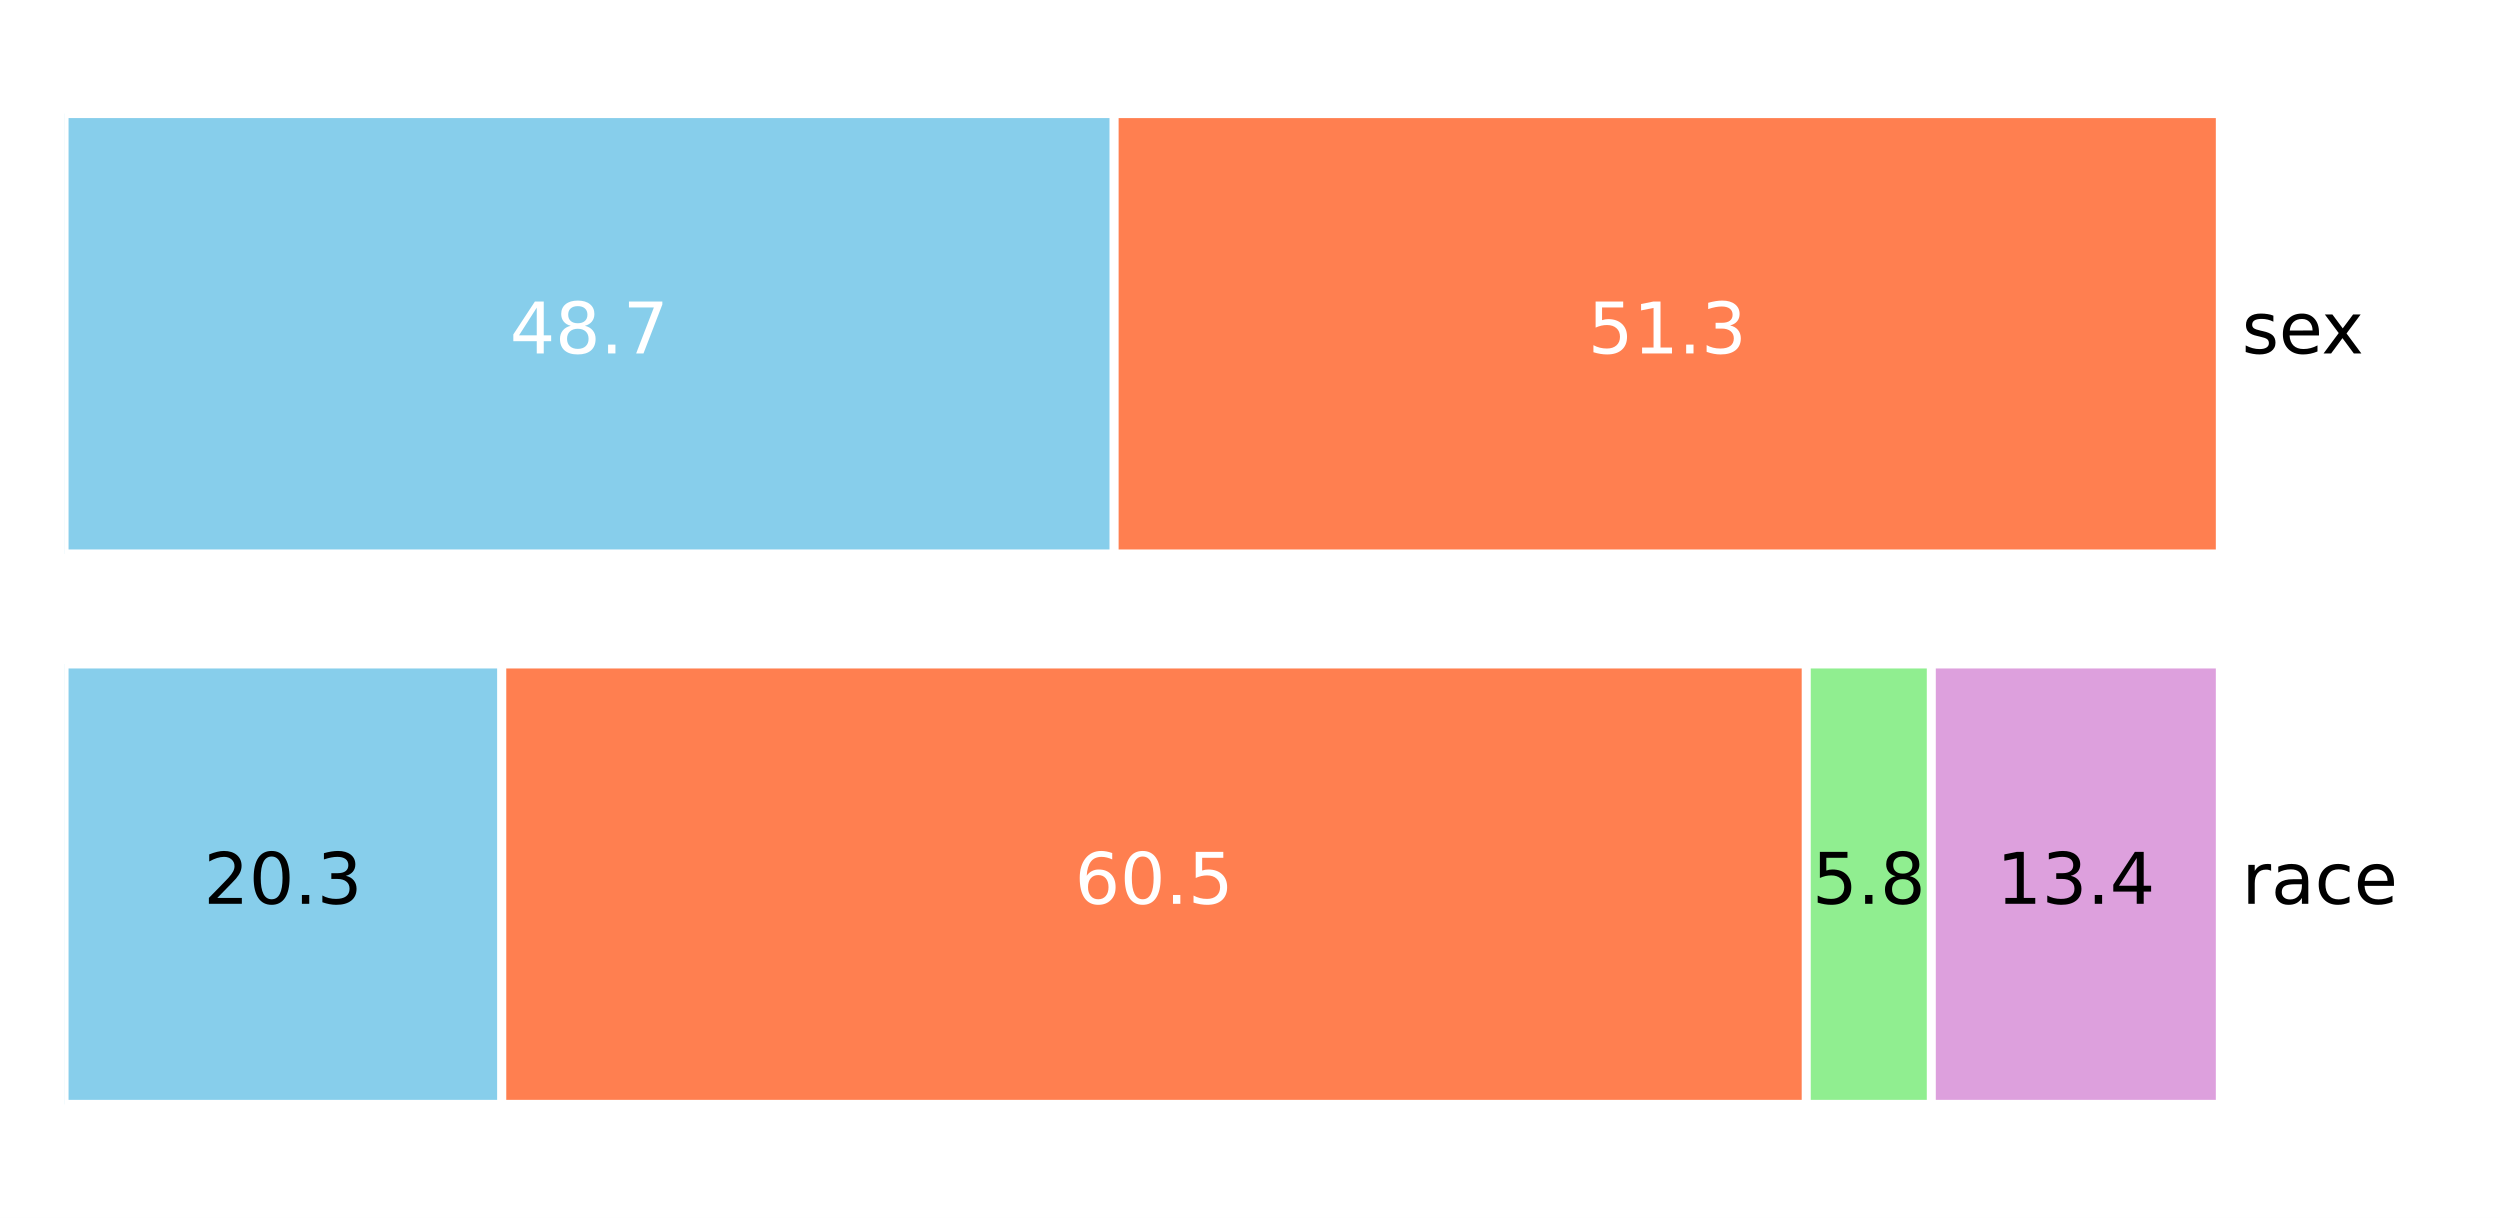
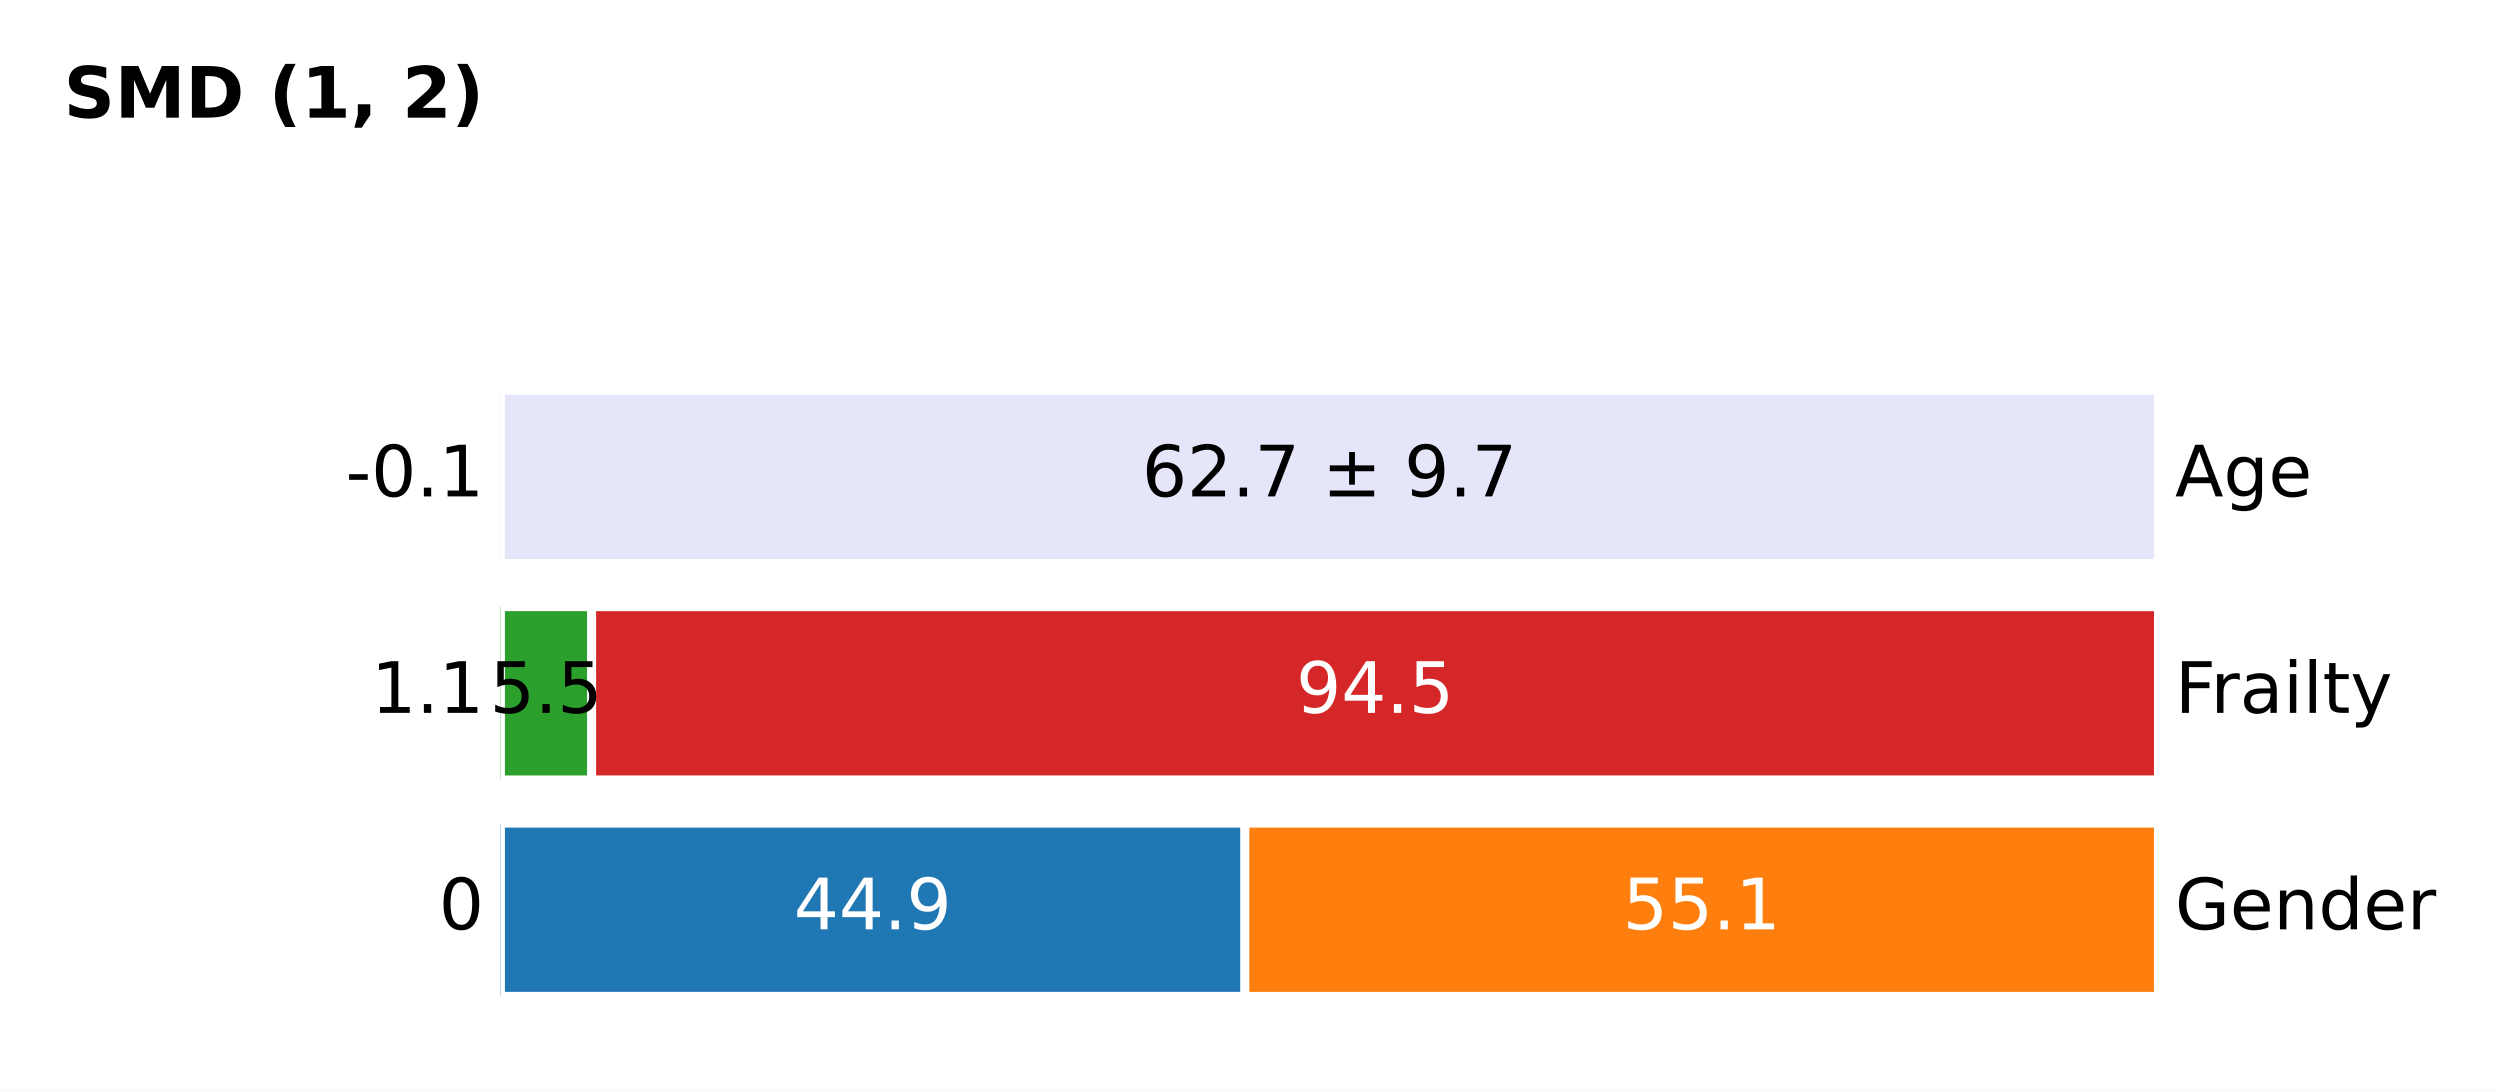
- <svg xmlns="http://www.w3.org/2000/svg" xmlns:xlink="http://www.w3.org/1999/xlink" width="280.8pt" height="136.8pt" viewBox="0 0 280.8 136.8" version="1.1">
+ <svg xmlns="http://www.w3.org/2000/svg" xmlns:xlink="http://www.w3.org/1999/xlink" width="282.162pt" height="123.07pt" viewBox="0 0 282.162 123.07" version="1.1">
  <defs>
    <style type="text/css">*{stroke-linejoin: round; stroke-linecap: butt}</style>
  </defs>
  <g id="figure_1">
    <g id="patch_1">
-       <path d="M 0 136.8  L 280.8 136.8  L 280.8 0  L 0 0  z " style="fill: #ffffff" />
+       <path d="M 0 123.07  L 282.162 123.07  L 282.162 0  L 0 0  z " style="fill: #ffffff" />
    </g>
    <g id="axes_1">
      <g id="patch_2">
-         <path d="M 7.2 129.6  L 273.6 129.6  L 273.6 7.2  L 7.2 7.2  z " style="fill: #ffffff" />
+         <path d="M 56.489 115.87  L 262.321 115.87  L 262.321 40.63  L 56.489 40.63  z " style="fill: #ffffff" />
      </g>
      <g id="patch_3">
-         <path d="M 7.2 124.036  L 56.363 124.036  L 56.363 74.582  L 7.2 74.582  z " clip-path="url(#p4bfd596e38)" style="fill: #87ceeb; stroke: #ffffff; stroke-linejoin: miter" />
+         <path d="M 56.489 112.45  L 140.506 112.45  L 140.506 92.907  L 56.489 92.907  z " clip-path="url(#p1b61aa3048)" style="fill: #1f77b4; stroke: #ffffff; stroke-linejoin: miter" />
      </g>
      <g id="patch_4">
-         <path d="M 56.363 124.036  L 202.883 124.036  L 202.883 74.582  L 56.363 74.582  z " clip-path="url(#p4bfd596e38)" style="fill: #ff7f50; stroke: #ffffff; stroke-linejoin: miter" />
+         <path d="M 140.506 112.45  L 243.609 112.45  L 243.609 92.907  L 140.506 92.907  z " clip-path="url(#p1b61aa3048)" style="fill: #ff7f0e; stroke: #ffffff; stroke-linejoin: miter" />
      </g>
      <g id="patch_5">
-         <path d="M 202.883 124.036  L 216.929 124.036  L 216.929 74.582  L 202.883 74.582  z " clip-path="url(#p4bfd596e38)" style="fill: #90ee90; stroke: #ffffff; stroke-linejoin: miter" />
+         <path d="M 56.489 88.021  L 66.78 88.021  L 66.78 68.478  L 56.489 68.478  z " clip-path="url(#p1b61aa3048)" style="fill: #2ca02c; stroke: #ffffff; stroke-linejoin: miter" />
      </g>
      <g id="patch_6">
-         <path d="M 216.929 124.036  L 249.382 124.036  L 249.382 74.582  L 216.929 74.582  z " clip-path="url(#p4bfd596e38)" style="fill: #dda0dd; stroke: #ffffff; stroke-linejoin: miter" />
+         <path d="M 66.78 88.021  L 243.609 88.021  L 243.609 68.478  L 66.78 68.478  z " clip-path="url(#p1b61aa3048)" style="fill: #d62728; stroke: #ffffff; stroke-linejoin: miter" />
      </g>
      <g id="patch_7">
-         <path d="M 7.2 62.218  L 125.143 62.218  L 125.143 12.764  L 7.2 12.764  z " clip-path="url(#p4bfd596e38)" style="fill: #87ceeb; stroke: #ffffff; stroke-linejoin: miter" />
-       </g>
-       <g id="patch_8">
-         <path d="M 125.143 62.218  L 249.382 62.218  L 249.382 12.764  L 125.143 12.764  z " clip-path="url(#p4bfd596e38)" style="fill: #ff7f50; stroke: #ffffff; stroke-linejoin: miter" />
+         <path d="M 56.489 63.593  L 243.609 63.593  L 243.609 44.05  L 56.489 44.05  z " clip-path="url(#p1b61aa3048)" style="fill: #e6e6fa; stroke: #ffffff; stroke-linejoin: miter" />
      </g>
      <g id="matplotlib.axis_1" />
      <g id="matplotlib.axis_2" />
      <g id="text_1">
-         <g transform="translate(22.87521 101.5166) scale(0.08 -0.08)">
+         <g style="fill: #ffffff" transform="translate(89.59104 104.8859) scale(0.08 -0.08)">
          <defs>
-             <path id="DejaVuSans-32" d="M 1228 531  L 3431 531  L 3431 0  L 469 0  L 469 531  Q 828 903 1448 1529  Q 2069 2156 2228 2338  Q 2531 2678 2651 2914  Q 2772 3150 2772 3378  Q 2772 3750 2511 3984  Q 2250 4219 1831 4219  Q 1534 4219 1204 4116  Q 875 4013 500 3803  L 500 4441  Q 881 4594 1212 4672  Q 1544 4750 1819 4750  Q 2544 4750 2975 4387  Q 3406 4025 3406 3419  Q 3406 3131 3298 2873  Q 3191 2616 2906 2266  Q 2828 2175 2409 1742  Q 1991 1309 1228 531  z " transform="scale(0.015625)" />
-             <path id="DejaVuSans-30" d="M 2034 4250  Q 1547 4250 1301 3770  Q 1056 3291 1056 2328  Q 1056 1369 1301 889  Q 1547 409 2034 409  Q 2525 409 2770 889  Q 3016 1369 3016 2328  Q 3016 3291 2770 3770  Q 2525 4250 2034 4250  z M 2034 4750  Q 2819 4750 3233 4129  Q 3647 3509 3647 2328  Q 3647 1150 3233 529  Q 2819 -91 2034 -91  Q 1250 -91 836 529  Q 422 1150 422 2328  Q 422 3509 836 4129  Q 1250 4750 2034 4750  z " transform="scale(0.015625)" />
+             <path id="DejaVuSans-34" d="M 2419 4116  L 825 1625  L 2419 1625  L 2419 4116  z M 2253 4666  L 3047 4666  L 3047 1625  L 3713 1625  L 3713 1100  L 3047 1100  L 3047 0  L 2419 0  L 2419 1100  L 313 1100  L 313 1709  L 2253 4666  z " transform="scale(0.015625)" />
            <path id="DejaVuSans-2e" d="M 684 794  L 1344 794  L 1344 0  L 684 0  L 684 794  z " transform="scale(0.015625)" />
-             <path id="DejaVuSans-33" d="M 2597 2516  Q 3050 2419 3304 2112  Q 3559 1806 3559 1356  Q 3559 666 3084 287  Q 2609 -91 1734 -91  Q 1441 -91 1130 -33  Q 819 25 488 141  L 488 750  Q 750 597 1062 519  Q 1375 441 1716 441  Q 2309 441 2620 675  Q 2931 909 2931 1356  Q 2931 1769 2642 2001  Q 2353 2234 1838 2234  L 1294 2234  L 1294 2753  L 1863 2753  Q 2328 2753 2575 2939  Q 2822 3125 2822 3475  Q 2822 3834 2567 4026  Q 2313 4219 1838 4219  Q 1578 4219 1281 4162  Q 984 4106 628 3988  L 628 4550  Q 988 4650 1302 4700  Q 1616 4750 1894 4750  Q 2613 4750 3031 4423  Q 3450 4097 3450 3541  Q 3450 3153 3228 2886  Q 3006 2619 2597 2516  z " transform="scale(0.015625)" />
+             <path id="DejaVuSans-39" d="M 703 97  L 703 672  Q 941 559 1184 500  Q 1428 441 1663 441  Q 2288 441 2617 861  Q 2947 1281 2994 2138  Q 2813 1869 2534 1725  Q 2256 1581 1919 1581  Q 1219 1581 811 2004  Q 403 2428 403 3163  Q 403 3881 828 4315  Q 1253 4750 1959 4750  Q 2769 4750 3195 4129  Q 3622 3509 3622 2328  Q 3622 1225 3098 567  Q 2575 -91 1691 -91  Q 1453 -91 1209 -44  Q 966 3 703 97  z M 1959 2075  Q 2384 2075 2632 2365  Q 2881 2656 2881 3163  Q 2881 3666 2632 3958  Q 2384 4250 1959 4250  Q 1534 4250 1286 3958  Q 1038 3666 1038 3163  Q 1038 2656 1286 2365  Q 1534 2075 1959 2075  z " transform="scale(0.015625)" />
          </defs>
-           <use xlink:href="#DejaVuSans-32" />
-           <use xlink:href="#DejaVuSans-30" transform="translate(63.62305 0)" />
-           <use xlink:href="#DejaVuSans-2e" transform="translate(127.2461 0)" />
-           <use xlink:href="#DejaVuSans-33" transform="translate(159.0332 0)" />
+           <use xlink:href="#DejaVuSans-34" />
+           <use xlink:href="#DejaVuSans-34" x="63.623" />
+           <use xlink:href="#DejaVuSans-2e" x="127.246" />
+           <use xlink:href="#DejaVuSans-39" x="159.033" />
        </g>
      </g>
      <g id="text_2">
-         <g style="fill: #ffffff" transform="translate(120.7167 101.5166) scale(0.08 -0.08)">
+         <g style="fill: #ffffff" transform="translate(183.1514 104.8859) scale(0.08 -0.08)">
          <defs>
-             <path id="DejaVuSans-36" d="M 2113 2584  Q 1688 2584 1439 2293  Q 1191 2003 1191 1497  Q 1191 994 1439 701  Q 1688 409 2113 409  Q 2538 409 2786 701  Q 3034 994 3034 1497  Q 3034 2003 2786 2293  Q 2538 2584 2113 2584  z M 3366 4563  L 3366 3988  Q 3128 4100 2886 4159  Q 2644 4219 2406 4219  Q 1781 4219 1451 3797  Q 1122 3375 1075 2522  Q 1259 2794 1537 2939  Q 1816 3084 2150 3084  Q 2853 3084 3261 2657  Q 3669 2231 3669 1497  Q 3669 778 3244 343  Q 2819 -91 2113 -91  Q 1303 -91 875 529  Q 447 1150 447 2328  Q 447 3434 972 4092  Q 1497 4750 2381 4750  Q 2619 4750 2861 4703  Q 3103 4656 3366 4563  z " transform="scale(0.015625)" />
            <path id="DejaVuSans-35" d="M 691 4666  L 3169 4666  L 3169 4134  L 1269 4134  L 1269 2991  Q 1406 3038 1543 3061  Q 1681 3084 1819 3084  Q 2600 3084 3056 2656  Q 3513 2228 3513 1497  Q 3513 744 3044 326  Q 2575 -91 1722 -91  Q 1428 -91 1123 -41  Q 819 9 494 109  L 494 744  Q 775 591 1075 516  Q 1375 441 1709 441  Q 2250 441 2565 725  Q 2881 1009 2881 1497  Q 2881 1984 2565 2268  Q 2250 2553 1709 2553  Q 1456 2553 1204 2497  Q 953 2441 691 2322  L 691 4666  z " transform="scale(0.015625)" />
+             <path id="DejaVuSans-31" d="M 794 531  L 1825 531  L 1825 4091  L 703 3866  L 703 4441  L 1819 4666  L 2450 4666  L 2450 531  L 3481 531  L 3481 0  L 794 0  L 794 531  z " transform="scale(0.015625)" />
          </defs>
-           <use xlink:href="#DejaVuSans-36" />
-           <use xlink:href="#DejaVuSans-30" transform="translate(63.62305 0)" />
-           <use xlink:href="#DejaVuSans-2e" transform="translate(127.2461 0)" />
-           <use xlink:href="#DejaVuSans-35" transform="translate(159.0332 0)" />
+           <use xlink:href="#DejaVuSans-35" />
+           <use xlink:href="#DejaVuSans-35" x="63.623" />
+           <use xlink:href="#DejaVuSans-2e" x="127.246" />
+           <use xlink:href="#DejaVuSans-31" x="159.033" />
        </g>
      </g>
      <g id="text_3">
-         <g transform="translate(203.5449 101.5166) scale(0.08 -0.08)">
+         <g transform="translate(49.5275 104.8859) scale(0.08 -0.08)">
          <defs>
-             <path id="DejaVuSans-38" d="M 2034 2216  Q 1584 2216 1326 1975  Q 1069 1734 1069 1313  Q 1069 891 1326 650  Q 1584 409 2034 409  Q 2484 409 2743 651  Q 3003 894 3003 1313  Q 3003 1734 2745 1975  Q 2488 2216 2034 2216  z M 1403 2484  Q 997 2584 770 2862  Q 544 3141 544 3541  Q 544 4100 942 4425  Q 1341 4750 2034 4750  Q 2731 4750 3128 4425  Q 3525 4100 3525 3541  Q 3525 3141 3298 2862  Q 3072 2584 2669 2484  Q 3125 2378 3379 2068  Q 3634 1759 3634 1313  Q 3634 634 3220 271  Q 2806 -91 2034 -91  Q 1263 -91 848 271  Q 434 634 434 1313  Q 434 1759 690 2068  Q 947 2378 1403 2484  z M 1172 3481  Q 1172 3119 1398 2916  Q 1625 2713 2034 2713  Q 2441 2713 2670 2916  Q 2900 3119 2900 3481  Q 2900 3844 2670 4047  Q 2441 4250 2034 4250  Q 1625 4250 1398 4047  Q 1172 3844 1172 3481  z " transform="scale(0.015625)" />
+             <path id="DejaVuSans-30" d="M 2034 4250  Q 1547 4250 1301 3770  Q 1056 3291 1056 2328  Q 1056 1369 1301 889  Q 1547 409 2034 409  Q 2525 409 2770 889  Q 3016 1369 3016 2328  Q 3016 3291 2770 3770  Q 2525 4250 2034 4250  z M 2034 4750  Q 2819 4750 3233 4129  Q 3647 3509 3647 2328  Q 3647 1150 3233 529  Q 2819 -91 2034 -91  Q 1250 -91 836 529  Q 422 1150 422 2328  Q 422 3509 836 4129  Q 1250 4750 2034 4750  z " transform="scale(0.015625)" />
          </defs>
-           <use xlink:href="#DejaVuSans-35" />
-           <use xlink:href="#DejaVuSans-2e" transform="translate(63.62305 0)" />
-           <use xlink:href="#DejaVuSans-38" transform="translate(95.41016 0)" />
+           <use xlink:href="#DejaVuSans-30" />
        </g>
      </g>
      <g id="text_4">
-         <g transform="translate(224.2494 101.5166) scale(0.08 -0.08)">
+         <g transform="translate(245.4806 104.8859) scale(0.08 -0.08)">
          <defs>
-             <path id="DejaVuSans-31" d="M 794 531  L 1825 531  L 1825 4091  L 703 3866  L 703 4441  L 1819 4666  L 2450 4666  L 2450 531  L 3481 531  L 3481 0  L 794 0  L 794 531  z " transform="scale(0.015625)" />
-             <path id="DejaVuSans-34" d="M 2419 4116  L 825 1625  L 2419 1625  L 2419 4116  z M 2253 4666  L 3047 4666  L 3047 1625  L 3713 1625  L 3713 1100  L 3047 1100  L 3047 0  L 2419 0  L 2419 1100  L 313 1100  L 313 1709  L 2253 4666  z " transform="scale(0.015625)" />
+             <path id="DejaVuSans-47" d="M 3809 666  L 3809 1919  L 2778 1919  L 2778 2438  L 4434 2438  L 4434 434  Q 4069 175 3628 42  Q 3188 -91 2688 -91  Q 1594 -91 976 548  Q 359 1188 359 2328  Q 359 3472 976 4111  Q 1594 4750 2688 4750  Q 3144 4750 3555 4637  Q 3966 4525 4313 4306  L 4313 3634  Q 3963 3931 3569 4081  Q 3175 4231 2741 4231  Q 1884 4231 1454 3753  Q 1025 3275 1025 2328  Q 1025 1384 1454 906  Q 1884 428 2741 428  Q 3075 428 3337 486  Q 3600 544 3809 666  z " transform="scale(0.015625)" />
+             <path id="DejaVuSans-65" d="M 3597 1894  L 3597 1613  L 953 1613  Q 991 1019 1311 708  Q 1631 397 2203 397  Q 2534 397 2845 478  Q 3156 559 3463 722  L 3463 178  Q 3153 47 2828 -22  Q 2503 -91 2169 -91  Q 1331 -91 842 396  Q 353 884 353 1716  Q 353 2575 817 3079  Q 1281 3584 2069 3584  Q 2775 3584 3186 3129  Q 3597 2675 3597 1894  z M 3022 2063  Q 3016 2534 2758 2815  Q 2500 3097 2075 3097  Q 1594 3097 1305 2825  Q 1016 2553 972 2059  L 3022 2063  z " transform="scale(0.015625)" />
+             <path id="DejaVuSans-6e" d="M 3513 2113  L 3513 0  L 2938 0  L 2938 2094  Q 2938 2591 2744 2837  Q 2550 3084 2163 3084  Q 1697 3084 1428 2787  Q 1159 2491 1159 1978  L 1159 0  L 581 0  L 581 3500  L 1159 3500  L 1159 2956  Q 1366 3272 1645 3428  Q 1925 3584 2291 3584  Q 2894 3584 3203 3211  Q 3513 2838 3513 2113  z " transform="scale(0.015625)" />
+             <path id="DejaVuSans-64" d="M 2906 2969  L 2906 4863  L 3481 4863  L 3481 0  L 2906 0  L 2906 525  Q 2725 213 2448 61  Q 2172 -91 1784 -91  Q 1150 -91 751 415  Q 353 922 353 1747  Q 353 2572 751 3078  Q 1150 3584 1784 3584  Q 2172 3584 2448 3432  Q 2725 3281 2906 2969  z M 947 1747  Q 947 1113 1208 752  Q 1469 391 1925 391  Q 2381 391 2643 752  Q 2906 1113 2906 1747  Q 2906 2381 2643 2742  Q 2381 3103 1925 3103  Q 1469 3103 1208 2742  Q 947 2381 947 1747  z " transform="scale(0.015625)" />
+             <path id="DejaVuSans-72" d="M 2631 2963  Q 2534 3019 2420 3045  Q 2306 3072 2169 3072  Q 1681 3072 1420 2755  Q 1159 2438 1159 1844  L 1159 0  L 581 0  L 581 3500  L 1159 3500  L 1159 2956  Q 1341 3275 1631 3429  Q 1922 3584 2338 3584  Q 2397 3584 2469 3576  Q 2541 3569 2628 3553  L 2631 2963  z " transform="scale(0.015625)" />
          </defs>
-           <use xlink:href="#DejaVuSans-31" />
-           <use xlink:href="#DejaVuSans-33" transform="translate(63.62305 0)" />
-           <use xlink:href="#DejaVuSans-2e" transform="translate(127.2461 0)" />
-           <use xlink:href="#DejaVuSans-34" transform="translate(159.0332 0)" />
+           <use xlink:href="#DejaVuSans-47" />
+           <use xlink:href="#DejaVuSans-65" x="77.49" />
+           <use xlink:href="#DejaVuSans-6e" x="139.014" />
+           <use xlink:href="#DejaVuSans-64" x="202.393" />
+           <use xlink:href="#DejaVuSans-65" x="265.869" />
+           <use xlink:href="#DejaVuSans-72" x="327.393" />
        </g>
      </g>
      <g id="text_5">
-         <g transform="translate(251.8036 101.5166) scale(0.08 -0.08)">
-           <defs>
-             <path id="DejaVuSans-72" d="M 2631 2963  Q 2534 3019 2420 3045  Q 2306 3072 2169 3072  Q 1681 3072 1420 2755  Q 1159 2438 1159 1844  L 1159 0  L 581 0  L 581 3500  L 1159 3500  L 1159 2956  Q 1341 3275 1631 3429  Q 1922 3584 2338 3584  Q 2397 3584 2469 3576  Q 2541 3569 2628 3553  L 2631 2963  z " transform="scale(0.015625)" />
-             <path id="DejaVuSans-61" d="M 2194 1759  Q 1497 1759 1228 1600  Q 959 1441 959 1056  Q 959 750 1161 570  Q 1363 391 1709 391  Q 2188 391 2477 730  Q 2766 1069 2766 1631  L 2766 1759  L 2194 1759  z M 3341 1997  L 3341 0  L 2766 0  L 2766 531  Q 2569 213 2275 61  Q 1981 -91 1556 -91  Q 1019 -91 701 211  Q 384 513 384 1019  Q 384 1609 779 1909  Q 1175 2209 1959 2209  L 2766 2209  L 2766 2266  Q 2766 2663 2505 2880  Q 2244 3097 1772 3097  Q 1472 3097 1187 3025  Q 903 2953 641 2809  L 641 3341  Q 956 3463 1253 3523  Q 1550 3584 1831 3584  Q 2591 3584 2966 3190  Q 3341 2797 3341 1997  z " transform="scale(0.015625)" />
-             <path id="DejaVuSans-63" d="M 3122 3366  L 3122 2828  Q 2878 2963 2633 3030  Q 2388 3097 2138 3097  Q 1578 3097 1268 2742  Q 959 2388 959 1747  Q 959 1106 1268 751  Q 1578 397 2138 397  Q 2388 397 2633 464  Q 2878 531 3122 666  L 3122 134  Q 2881 22 2623 -34  Q 2366 -91 2075 -91  Q 1284 -91 818 406  Q 353 903 353 1747  Q 353 2603 823 3093  Q 1294 3584 2113 3584  Q 2378 3584 2631 3529  Q 2884 3475 3122 3366  z " transform="scale(0.015625)" />
-             <path id="DejaVuSans-65" d="M 3597 1894  L 3597 1613  L 953 1613  Q 991 1019 1311 708  Q 1631 397 2203 397  Q 2534 397 2845 478  Q 3156 559 3463 722  L 3463 178  Q 3153 47 2828 -22  Q 2503 -91 2169 -91  Q 1331 -91 842 396  Q 353 884 353 1716  Q 353 2575 817 3079  Q 1281 3584 2069 3584  Q 2775 3584 3186 3129  Q 3597 2675 3597 1894  z M 3022 2063  Q 3016 2534 2758 2815  Q 2500 3097 2075 3097  Q 1594 3097 1305 2825  Q 1016 2553 972 2059  L 3022 2063  z " transform="scale(0.015625)" />
-           </defs>
-           <use xlink:href="#DejaVuSans-72" />
-           <use xlink:href="#DejaVuSans-61" transform="translate(41.11328 0)" />
-           <use xlink:href="#DejaVuSans-63" transform="translate(102.3926 0)" />
-           <use xlink:href="#DejaVuSans-65" transform="translate(157.373 0)" />
+         <g transform="translate(55.27327 80.45732) scale(0.08 -0.08)">
+           <use xlink:href="#DejaVuSans-35" />
+           <use xlink:href="#DejaVuSans-2e" x="63.623" />
+           <use xlink:href="#DejaVuSans-35" x="95.41" />
        </g>
      </g>
      <g id="text_6">
-         <g style="fill: #ffffff" transform="translate(57.26502 39.69841) scale(0.08 -0.08)">
-           <defs>
-             <path id="DejaVuSans-37" d="M 525 4666  L 3525 4666  L 3525 4397  L 1831 0  L 1172 0  L 2766 4134  L 525 4134  L 525 4666  z " transform="scale(0.015625)" />
-           </defs>
-           <use xlink:href="#DejaVuSans-34" />
-           <use xlink:href="#DejaVuSans-38" transform="translate(63.62305 0)" />
-           <use xlink:href="#DejaVuSans-2e" transform="translate(127.2461 0)" />
-           <use xlink:href="#DejaVuSans-37" transform="translate(159.0332 0)" />
+         <g style="fill: #ffffff" transform="translate(146.2886 80.45732) scale(0.08 -0.08)">
+           <use xlink:href="#DejaVuSans-39" />
+           <use xlink:href="#DejaVuSans-34" x="63.623" />
+           <use xlink:href="#DejaVuSans-2e" x="127.246" />
+           <use xlink:href="#DejaVuSans-35" x="159.033" />
        </g>
      </g>
      <g id="text_7">
-         <g style="fill: #ffffff" transform="translate(178.3559 39.69841) scale(0.08 -0.08)">
-           <use xlink:href="#DejaVuSans-35" />
-           <use xlink:href="#DejaVuSans-31" transform="translate(63.62305 0)" />
-           <use xlink:href="#DejaVuSans-2e" transform="translate(127.2461 0)" />
-           <use xlink:href="#DejaVuSans-33" transform="translate(159.0332 0)" />
+         <g transform="translate(41.895 80.45732) scale(0.08 -0.08)">
+           <use xlink:href="#DejaVuSans-31" />
+           <use xlink:href="#DejaVuSans-2e" x="63.623" />
+           <use xlink:href="#DejaVuSans-31" x="95.41" />
        </g>
      </g>
      <g id="text_8">
-         <g transform="translate(251.8036 39.69841) scale(0.08 -0.08)">
+         <g transform="translate(245.4806 80.45732) scale(0.08 -0.08)">
          <defs>
-             <path id="DejaVuSans-73" d="M 2834 3397  L 2834 2853  Q 2591 2978 2328 3040  Q 2066 3103 1784 3103  Q 1356 3103 1142 2972  Q 928 2841 928 2578  Q 928 2378 1081 2264  Q 1234 2150 1697 2047  L 1894 2003  Q 2506 1872 2764 1633  Q 3022 1394 3022 966  Q 3022 478 2636 193  Q 2250 -91 1575 -91  Q 1294 -91 989 -36  Q 684 19 347 128  L 347 722  Q 666 556 975 473  Q 1284 391 1588 391  Q 1994 391 2212 530  Q 2431 669 2431 922  Q 2431 1156 2273 1281  Q 2116 1406 1581 1522  L 1381 1569  Q 847 1681 609 1914  Q 372 2147 372 2553  Q 372 3047 722 3315  Q 1072 3584 1716 3584  Q 2034 3584 2315 3537  Q 2597 3491 2834 3397  z " transform="scale(0.015625)" />
-             <path id="DejaVuSans-78" d="M 3513 3500  L 2247 1797  L 3578 0  L 2900 0  L 1881 1375  L 863 0  L 184 0  L 1544 1831  L 300 3500  L 978 3500  L 1906 2253  L 2834 3500  L 3513 3500  z " transform="scale(0.015625)" />
+             <path id="DejaVuSans-46" d="M 628 4666  L 3309 4666  L 3309 4134  L 1259 4134  L 1259 2759  L 3109 2759  L 3109 2228  L 1259 2228  L 1259 0  L 628 0  L 628 4666  z " transform="scale(0.015625)" />
+             <path id="DejaVuSans-61" d="M 2194 1759  Q 1497 1759 1228 1600  Q 959 1441 959 1056  Q 959 750 1161 570  Q 1363 391 1709 391  Q 2188 391 2477 730  Q 2766 1069 2766 1631  L 2766 1759  L 2194 1759  z M 3341 1997  L 3341 0  L 2766 0  L 2766 531  Q 2569 213 2275 61  Q 1981 -91 1556 -91  Q 1019 -91 701 211  Q 384 513 384 1019  Q 384 1609 779 1909  Q 1175 2209 1959 2209  L 2766 2209  L 2766 2266  Q 2766 2663 2505 2880  Q 2244 3097 1772 3097  Q 1472 3097 1187 3025  Q 903 2953 641 2809  L 641 3341  Q 956 3463 1253 3523  Q 1550 3584 1831 3584  Q 2591 3584 2966 3190  Q 3341 2797 3341 1997  z " transform="scale(0.015625)" />
+             <path id="DejaVuSans-69" d="M 603 3500  L 1178 3500  L 1178 0  L 603 0  L 603 3500  z M 603 4863  L 1178 4863  L 1178 4134  L 603 4134  L 603 4863  z " transform="scale(0.015625)" />
+             <path id="DejaVuSans-6c" d="M 603 4863  L 1178 4863  L 1178 0  L 603 0  L 603 4863  z " transform="scale(0.015625)" />
+             <path id="DejaVuSans-74" d="M 1172 4494  L 1172 3500  L 2356 3500  L 2356 3053  L 1172 3053  L 1172 1153  Q 1172 725 1289 603  Q 1406 481 1766 481  L 2356 481  L 2356 0  L 1766 0  Q 1100 0 847 248  Q 594 497 594 1153  L 594 3053  L 172 3053  L 172 3500  L 594 3500  L 594 4494  L 1172 4494  z " transform="scale(0.015625)" />
+             <path id="DejaVuSans-79" d="M 2059 -325  Q 1816 -950 1584 -1140  Q 1353 -1331 966 -1331  L 506 -1331  L 506 -850  L 844 -850  Q 1081 -850 1212 -737  Q 1344 -625 1503 -206  L 1606 56  L 191 3500  L 800 3500  L 1894 763  L 2988 3500  L 3597 3500  L 2059 -325  z " transform="scale(0.015625)" />
          </defs>
-           <use xlink:href="#DejaVuSans-73" />
-           <use xlink:href="#DejaVuSans-65" transform="translate(52.09961 0)" />
-           <use xlink:href="#DejaVuSans-78" transform="translate(111.873 0)" />
+           <use xlink:href="#DejaVuSans-46" />
+           <use xlink:href="#DejaVuSans-72" x="50.27" />
+           <use xlink:href="#DejaVuSans-61" x="91.383" />
+           <use xlink:href="#DejaVuSans-69" x="152.662" />
+           <use xlink:href="#DejaVuSans-6c" x="180.445" />
+           <use xlink:href="#DejaVuSans-74" x="208.229" />
+           <use xlink:href="#DejaVuSans-79" x="247.438" />
+         </g>
+       </g>
+       <g id="text_9">
+         <g transform="translate(128.8872 56.02875) scale(0.08 -0.08)">
+           <defs>
+             <path id="DejaVuSans-36" d="M 2113 2584  Q 1688 2584 1439 2293  Q 1191 2003 1191 1497  Q 1191 994 1439 701  Q 1688 409 2113 409  Q 2538 409 2786 701  Q 3034 994 3034 1497  Q 3034 2003 2786 2293  Q 2538 2584 2113 2584  z M 3366 4563  L 3366 3988  Q 3128 4100 2886 4159  Q 2644 4219 2406 4219  Q 1781 4219 1451 3797  Q 1122 3375 1075 2522  Q 1259 2794 1537 2939  Q 1816 3084 2150 3084  Q 2853 3084 3261 2657  Q 3669 2231 3669 1497  Q 3669 778 3244 343  Q 2819 -91 2113 -91  Q 1303 -91 875 529  Q 447 1150 447 2328  Q 447 3434 972 4092  Q 1497 4750 2381 4750  Q 2619 4750 2861 4703  Q 3103 4656 3366 4563  z " transform="scale(0.015625)" />
+             <path id="DejaVuSans-32" d="M 1228 531  L 3431 531  L 3431 0  L 469 0  L 469 531  Q 828 903 1448 1529  Q 2069 2156 2228 2338  Q 2531 2678 2651 2914  Q 2772 3150 2772 3378  Q 2772 3750 2511 3984  Q 2250 4219 1831 4219  Q 1534 4219 1204 4116  Q 875 4013 500 3803  L 500 4441  Q 881 4594 1212 4672  Q 1544 4750 1819 4750  Q 2544 4750 2975 4387  Q 3406 4025 3406 3419  Q 3406 3131 3298 2873  Q 3191 2616 2906 2266  Q 2828 2175 2409 1742  Q 1991 1309 1228 531  z " transform="scale(0.015625)" />
+             <path id="DejaVuSans-37" d="M 525 4666  L 3525 4666  L 3525 4397  L 1831 0  L 1172 0  L 2766 4134  L 525 4134  L 525 4666  z " transform="scale(0.015625)" />
+             <path id="DejaVuSans-20" transform="scale(0.015625)" />
+             <path id="DejaVuSans-b1" d="M 2944 4013  L 2944 2803  L 4684 2803  L 4684 2272  L 2944 2272  L 2944 1063  L 2419 1063  L 2419 2272  L 678 2272  L 678 2803  L 2419 2803  L 2419 4013  L 2944 4013  z M 678 531  L 4684 531  L 4684 0  L 678 0  L 678 531  z " transform="scale(0.015625)" />
+           </defs>
+           <use xlink:href="#DejaVuSans-36" />
+           <use xlink:href="#DejaVuSans-32" x="63.623" />
+           <use xlink:href="#DejaVuSans-2e" x="127.246" />
+           <use xlink:href="#DejaVuSans-37" x="159.033" />
+           <use xlink:href="#DejaVuSans-20" x="222.656" />
+           <use xlink:href="#DejaVuSans-b1" x="254.443" />
+           <use xlink:href="#DejaVuSans-20" x="338.232" />
+           <use xlink:href="#DejaVuSans-39" x="370.02" />
+           <use xlink:href="#DejaVuSans-2e" x="433.643" />
+           <use xlink:href="#DejaVuSans-37" x="465.43" />
+         </g>
+       </g>
+       <g id="text_10">
+         <g transform="translate(39.00875 56.02875) scale(0.08 -0.08)">
+           <defs>
+             <path id="DejaVuSans-2d" d="M 313 2009  L 1997 2009  L 1997 1497  L 313 1497  L 313 2009  z " transform="scale(0.015625)" />
+           </defs>
+           <use xlink:href="#DejaVuSans-2d" />
+           <use xlink:href="#DejaVuSans-30" x="36.084" />
+           <use xlink:href="#DejaVuSans-2e" x="99.707" />
+           <use xlink:href="#DejaVuSans-31" x="131.494" />
+         </g>
+       </g>
+       <g id="text_11">
+         <g transform="translate(245.4806 56.02875) scale(0.08 -0.08)">
+           <defs>
+             <path id="DejaVuSans-41" d="M 2188 4044  L 1331 1722  L 3047 1722  L 2188 4044  z M 1831 4666  L 2547 4666  L 4325 0  L 3669 0  L 3244 1197  L 1141 1197  L 716 0  L 50 0  L 1831 4666  z " transform="scale(0.015625)" />
+             <path id="DejaVuSans-67" d="M 2906 1791  Q 2906 2416 2648 2759  Q 2391 3103 1925 3103  Q 1463 3103 1205 2759  Q 947 2416 947 1791  Q 947 1169 1205 825  Q 1463 481 1925 481  Q 2391 481 2648 825  Q 2906 1169 2906 1791  z M 3481 434  Q 3481 -459 3084 -895  Q 2688 -1331 1869 -1331  Q 1566 -1331 1297 -1286  Q 1028 -1241 775 -1147  L 775 -588  Q 1028 -725 1275 -790  Q 1522 -856 1778 -856  Q 2344 -856 2625 -561  Q 2906 -266 2906 331  L 2906 616  Q 2728 306 2450 153  Q 2172 0 1784 0  Q 1141 0 747 490  Q 353 981 353 1791  Q 353 2603 747 3093  Q 1141 3584 1784 3584  Q 2172 3584 2450 3431  Q 2728 3278 2906 2969  L 2906 3500  L 3481 3500  L 3481 434  z " transform="scale(0.015625)" />
+           </defs>
+           <use xlink:href="#DejaVuSans-41" />
+           <use xlink:href="#DejaVuSans-67" x="68.408" />
+           <use xlink:href="#DejaVuSans-65" x="131.885" />
+         </g>
+       </g>
+       <g id="text_12">
+         <g transform="translate(7.2 13.27875) scale(0.08 -0.08)">
+           <defs>
+             <path id="DejaVuSans-Bold-53" d="M 3834 4519  L 3834 3531  Q 3450 3703 3084 3790  Q 2719 3878 2394 3878  Q 1963 3878 1756 3759  Q 1550 3641 1550 3391  Q 1550 3203 1689 3098  Q 1828 2994 2194 2919  L 2706 2816  Q 3484 2659 3812 2340  Q 4141 2022 4141 1434  Q 4141 663 3683 286  Q 3225 -91 2284 -91  Q 1841 -91 1394 -6  Q 947 78 500 244  L 500 1259  Q 947 1022 1364 901  Q 1781 781 2169 781  Q 2563 781 2772 912  Q 2981 1044 2981 1288  Q 2981 1506 2839 1625  Q 2697 1744 2272 1838  L 1806 1941  Q 1106 2091 782 2419  Q 459 2747 459 3303  Q 459 4000 909 4375  Q 1359 4750 2203 4750  Q 2588 4750 2994 4692  Q 3400 4634 3834 4519  z " transform="scale(0.015625)" />
+             <path id="DejaVuSans-Bold-4d" d="M 588 4666  L 2119 4666  L 3181 2169  L 4250 4666  L 5778 4666  L 5778 0  L 4641 0  L 4641 3413  L 3566 897  L 2803 897  L 1728 3413  L 1728 0  L 588 0  L 588 4666  z " transform="scale(0.015625)" />
+             <path id="DejaVuSans-Bold-44" d="M 1791 3756  L 1791 909  L 2222 909  Q 2959 909 3348 1275  Q 3738 1641 3738 2338  Q 3738 3031 3350 3393  Q 2963 3756 2222 3756  L 1791 3756  z M 588 4666  L 1856 4666  Q 2919 4666 3439 4514  Q 3959 4363 4331 4000  Q 4659 3684 4818 3271  Q 4978 2859 4978 2338  Q 4978 1809 4818 1395  Q 4659 981 4331 666  Q 3956 303 3431 151  Q 2906 0 1856 0  L 588 0  L 588 4666  z " transform="scale(0.015625)" />
+             <path id="DejaVuSans-Bold-20" transform="scale(0.015625)" />
+             <path id="DejaVuSans-Bold-28" d="M 2413 -844  L 1484 -844  Q 1006 -72 778 623  Q 550 1319 550 2003  Q 550 2688 779 3389  Q 1009 4091 1484 4856  L 2413 4856  Q 2013 4116 1813 3408  Q 1613 2700 1613 2009  Q 1613 1319 1811 609  Q 2009 -100 2413 -844  z " transform="scale(0.015625)" />
+             <path id="DejaVuSans-Bold-31" d="M 750 831  L 1813 831  L 1813 3847  L 722 3622  L 722 4441  L 1806 4666  L 2950 4666  L 2950 831  L 4013 831  L 4013 0  L 750 0  L 750 831  z " transform="scale(0.015625)" />
+             <path id="DejaVuSans-Bold-2c" d="M 653 1209  L 1778 1209  L 1778 256  L 1006 -909  L 341 -909  L 653 256  L 653 1209  z " transform="scale(0.015625)" />
+             <path id="DejaVuSans-Bold-32" d="M 1844 884  L 3897 884  L 3897 0  L 506 0  L 506 884  L 2209 2388  Q 2438 2594 2547 2791  Q 2656 2988 2656 3200  Q 2656 3528 2436 3728  Q 2216 3928 1850 3928  Q 1569 3928 1234 3808  Q 900 3688 519 3450  L 519 4475  Q 925 4609 1322 4679  Q 1719 4750 2100 4750  Q 2938 4750 3402 4381  Q 3866 4013 3866 3353  Q 3866 2972 3669 2642  Q 3472 2313 2841 1759  L 1844 884  z " transform="scale(0.015625)" />
+             <path id="DejaVuSans-Bold-29" d="M 513 -844  Q 913 -100 1113 609  Q 1313 1319 1313 2009  Q 1313 2700 1113 3408  Q 913 4116 513 4856  L 1441 4856  Q 1916 4091 2145 3389  Q 2375 2688 2375 2003  Q 2375 1319 2147 623  Q 1919 -72 1441 -844  L 513 -844  z " transform="scale(0.015625)" />
+           </defs>
+           <use xlink:href="#DejaVuSans-Bold-53" />
+           <use xlink:href="#DejaVuSans-Bold-4d" x="72.021" />
+           <use xlink:href="#DejaVuSans-Bold-44" x="171.533" />
+           <use xlink:href="#DejaVuSans-Bold-20" x="254.541" />
+           <use xlink:href="#DejaVuSans-Bold-28" x="289.355" />
+           <use xlink:href="#DejaVuSans-Bold-31" x="335.059" />
+           <use xlink:href="#DejaVuSans-Bold-2c" x="404.639" />
+           <use xlink:href="#DejaVuSans-Bold-20" x="442.627" />
+           <use xlink:href="#DejaVuSans-Bold-32" x="477.441" />
+           <use xlink:href="#DejaVuSans-Bold-29" x="547.021" />
        </g>
      </g>
    </g>
  </g>
  <defs>
-     <clipPath id="p4bfd596e38">
-       <rect x="7.2" y="7.2" width="266.4" height="122.4" />
+     <clipPath id="p1b61aa3048">
+       <rect x="56.489" y="40.63" width="205.833" height="75.24" />
    </clipPath>
  </defs>
</svg>
